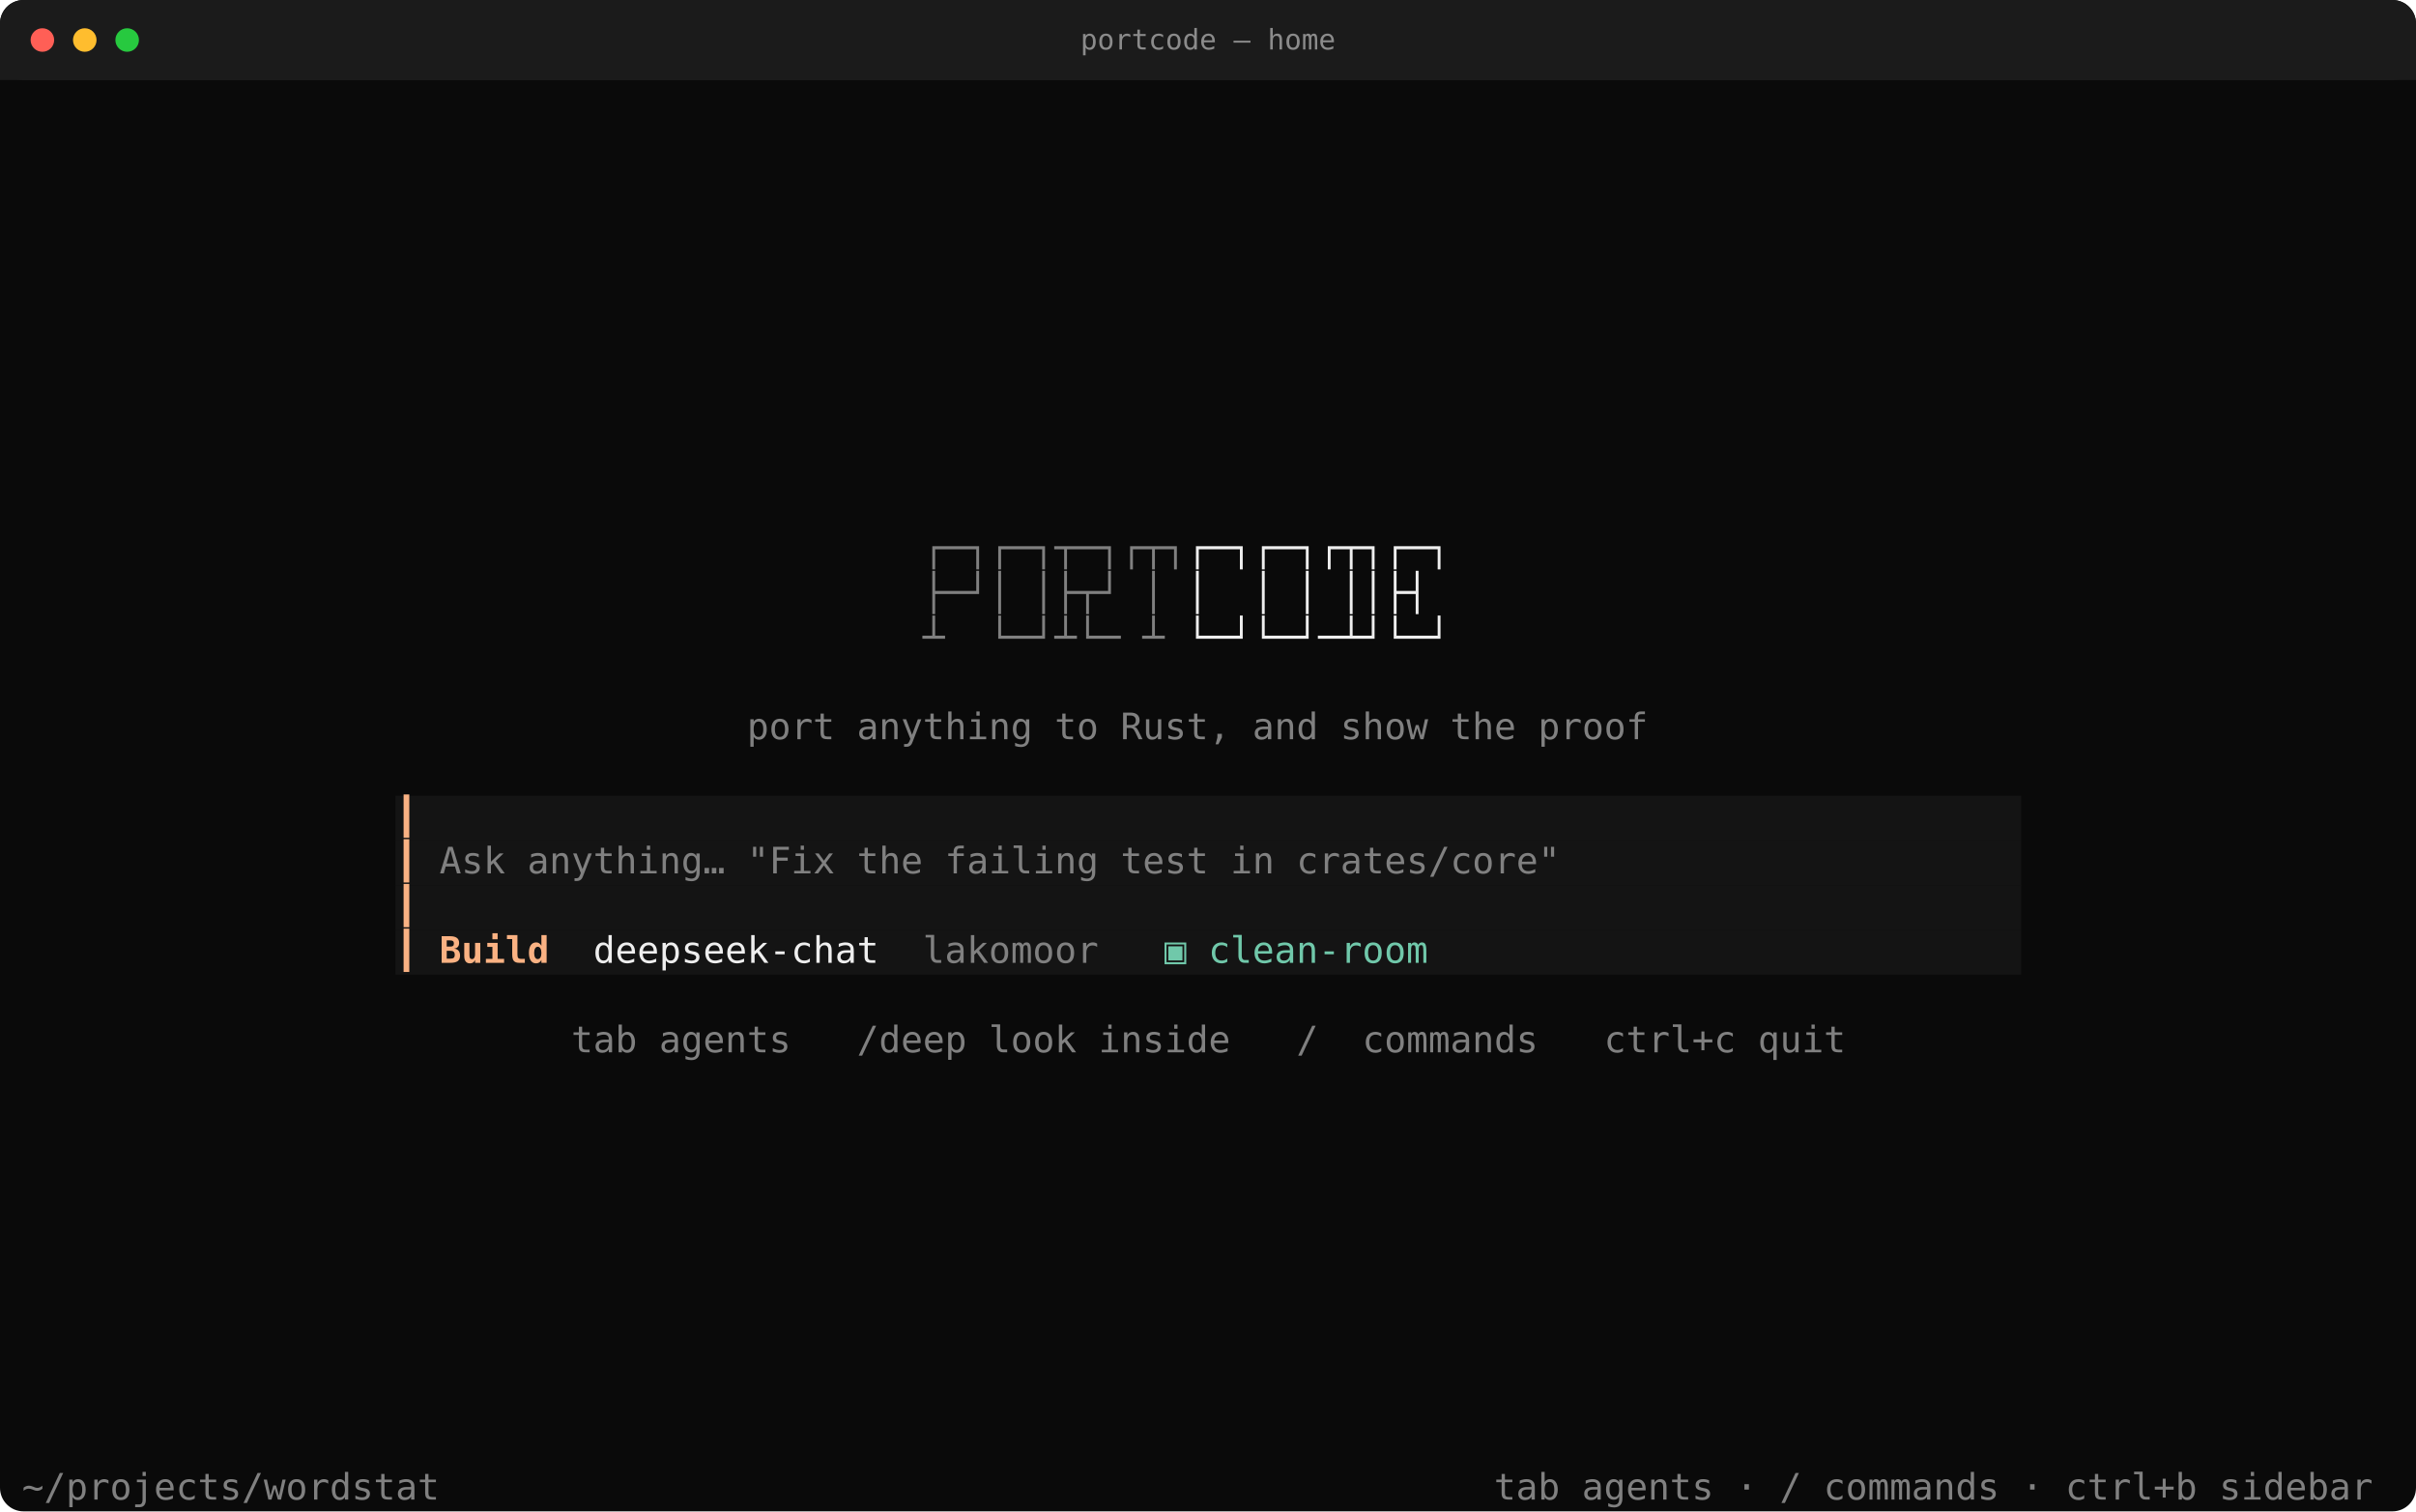
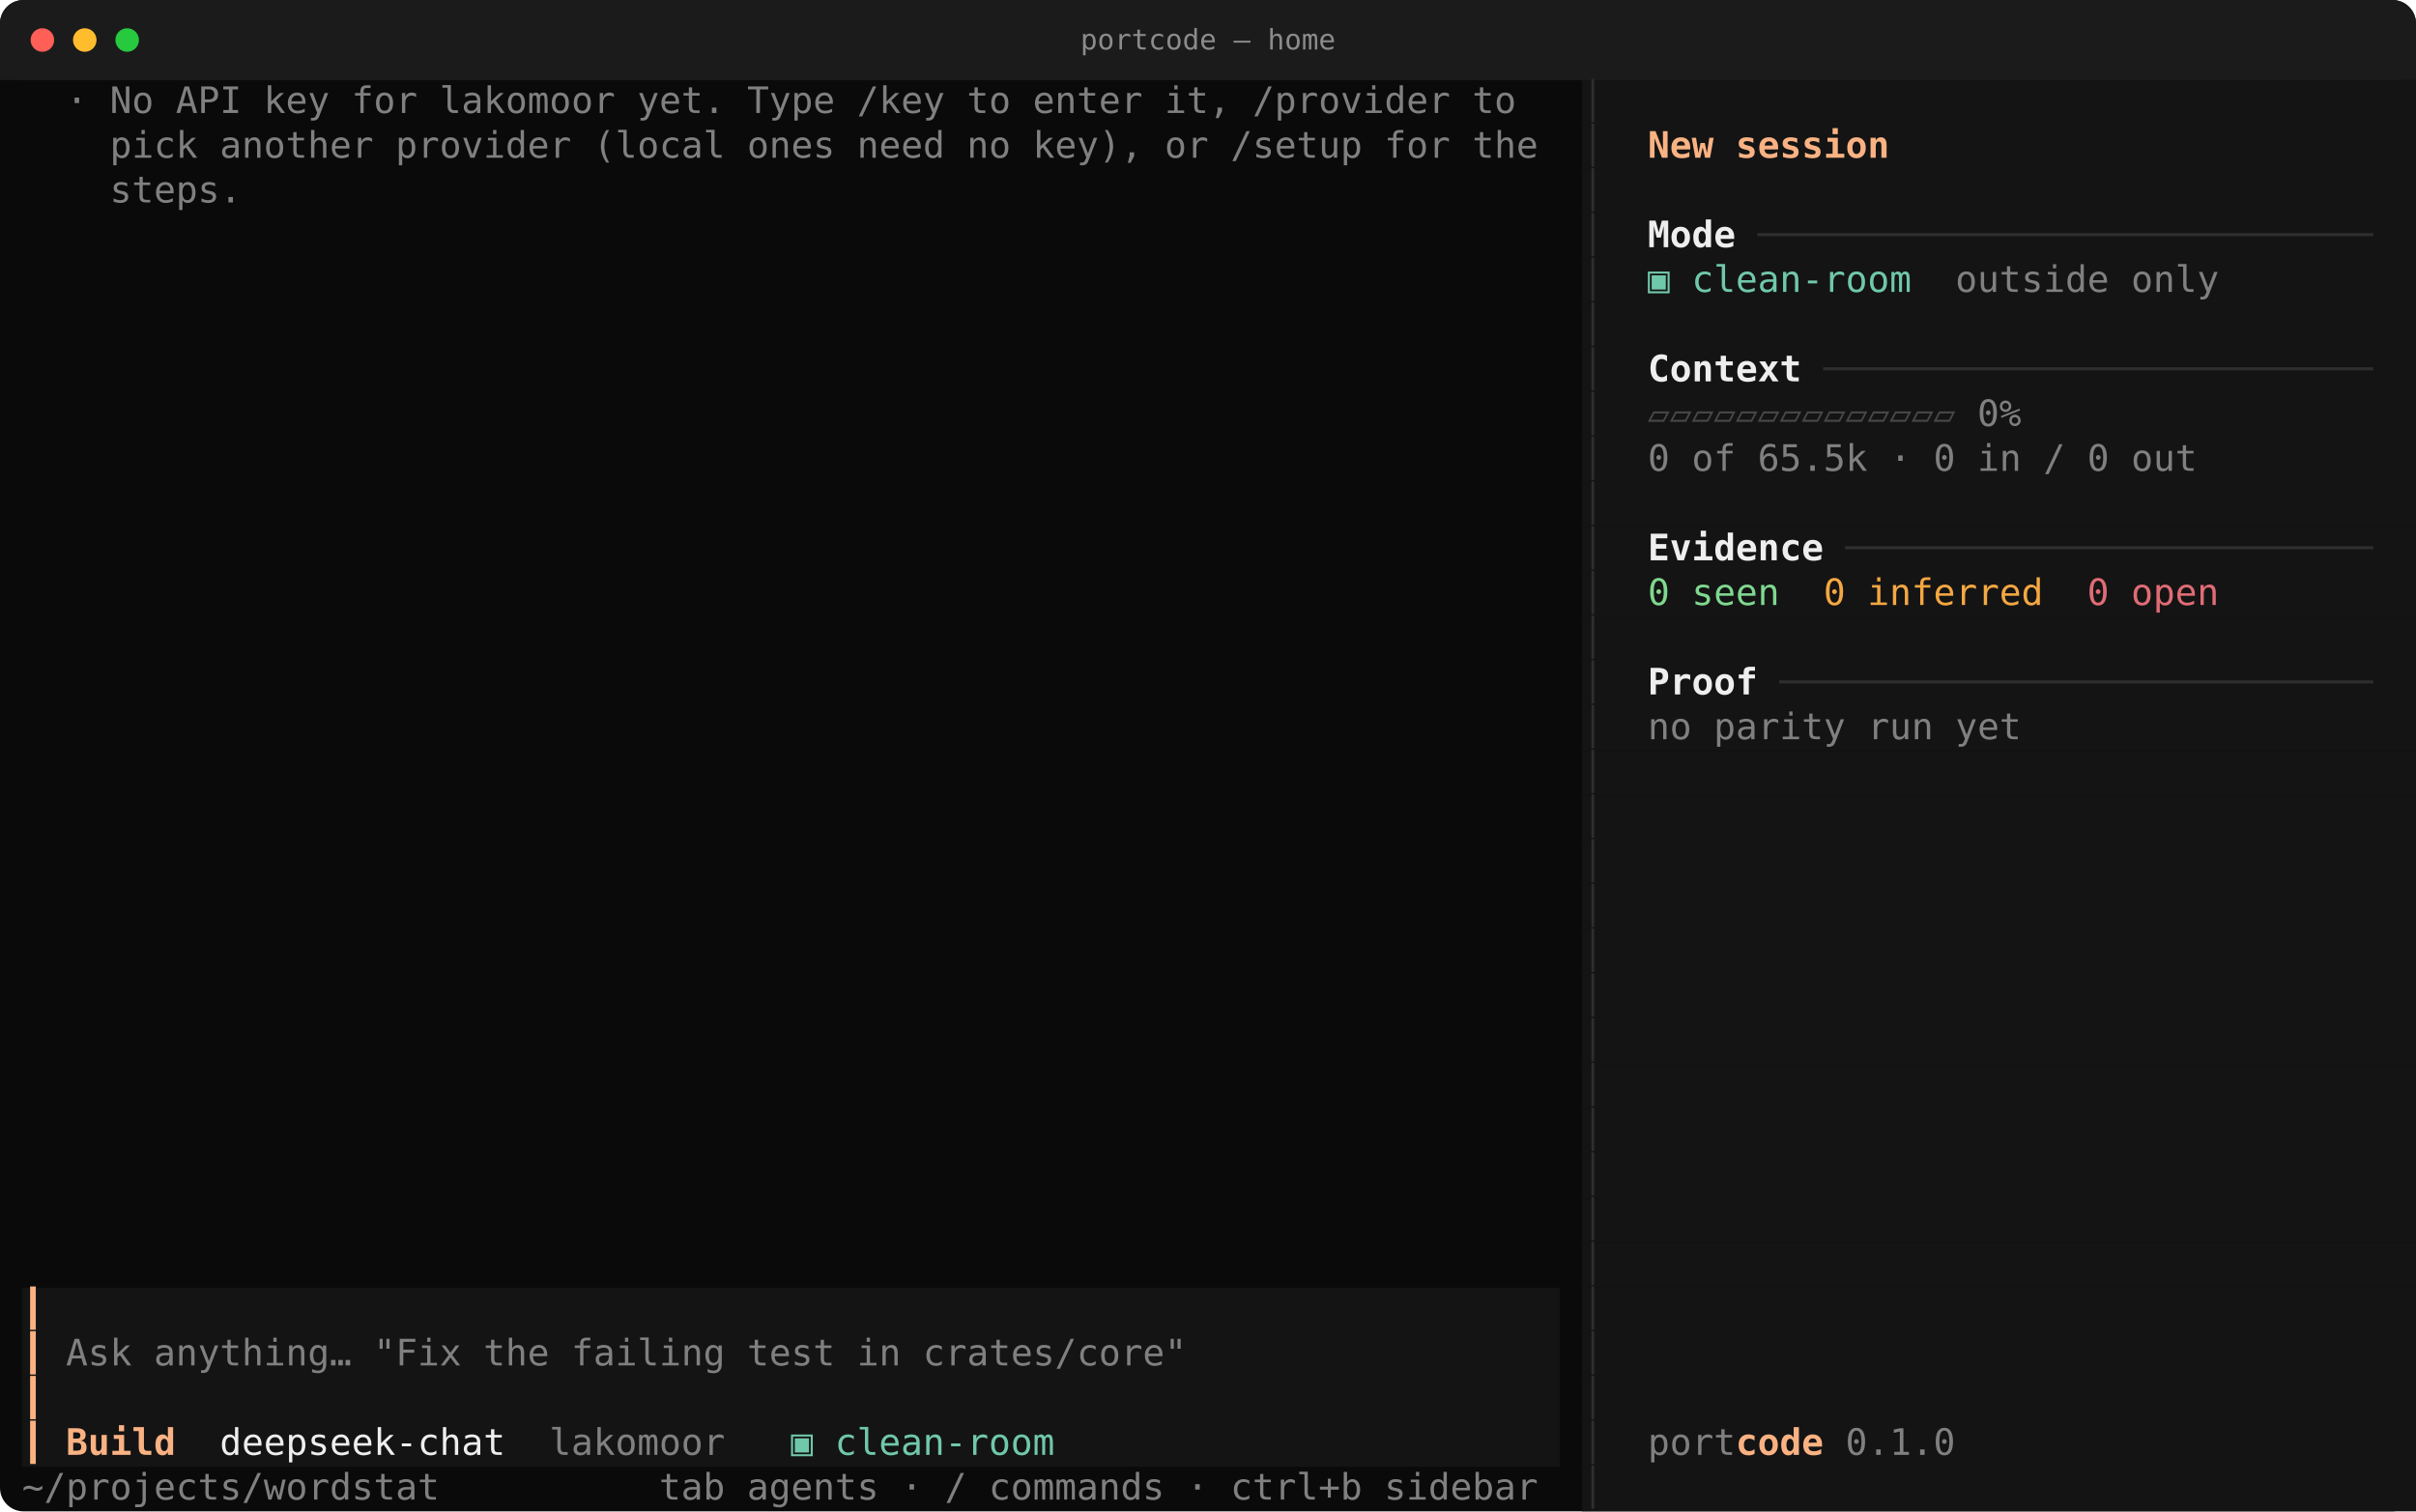
<svg xmlns="http://www.w3.org/2000/svg" width="1026" height="642" viewBox="0 0 1026 642" role="img" aria-label="portcode — home">
  <rect width="1026" height="642" rx="10" fill="#0a0a0a" />
  <rect width="1026" height="34" rx="10" fill="#1b1b1b" />
  <rect y="24" width="1026" height="10" fill="#1b1b1b" />
  <circle cx="18" cy="17" r="5" fill="#ff5f56" />
  <circle cx="36" cy="17" r="5" fill="#ffbd2e" />
  <circle cx="54" cy="17" r="5" fill="#27c93f" />
  <text x="513" y="21" fill="#8b8b8b" font-family="ui-monospace,Menlo,monospace" font-size="12" text-anchor="middle">portcode — home</text>
-   <rect x="167.94" y="338.00" width="690.42" height="19" fill="#141414" />
-   <rect x="167.94" y="357.00" width="690.42" height="19" fill="#141414" />
-   <rect x="167.94" y="376.00" width="690.42" height="19" fill="#141414" />
-   <rect x="167.94" y="395.00" width="690.42" height="19" fill="#141414" />
+   <rect x="671.76" y="34.00" width="354.54" height="19" fill="#141414" />
+   <rect x="671.76" y="53.00" width="354.54" height="19" fill="#141414" />
+   <rect x="671.76" y="72.00" width="354.54" height="19" fill="#141414" />
+   <rect x="671.76" y="91.00" width="354.54" height="19" fill="#141414" />
+   <rect x="671.76" y="110.00" width="354.54" height="19" fill="#141414" />
+   <rect x="671.76" y="129.00" width="354.54" height="19" fill="#141414" />
+   <rect x="671.76" y="148.00" width="354.54" height="19" fill="#141414" />
+   <rect x="671.76" y="167.00" width="354.54" height="19" fill="#141414" />
+   <rect x="671.76" y="186.00" width="354.54" height="19" fill="#141414" />
+   <rect x="671.76" y="205.00" width="354.54" height="19" fill="#141414" />
+   <rect x="671.76" y="224.00" width="354.54" height="19" fill="#141414" />
+   <rect x="671.76" y="243.00" width="354.54" height="19" fill="#141414" />
+   <rect x="671.76" y="262.00" width="354.54" height="19" fill="#141414" />
+   <rect x="671.76" y="281.00" width="354.54" height="19" fill="#141414" />
+   <rect x="671.76" y="300.00" width="354.54" height="19" fill="#141414" />
+   <rect x="671.76" y="319.00" width="354.54" height="19" fill="#141414" />
+   <rect x="671.76" y="338.00" width="354.54" height="19" fill="#141414" />
+   <rect x="671.76" y="357.00" width="354.54" height="19" fill="#141414" />
+   <rect x="671.76" y="376.00" width="354.54" height="19" fill="#141414" />
+   <rect x="671.76" y="395.00" width="354.54" height="19" fill="#141414" />
+   <rect x="671.76" y="414.00" width="354.54" height="19" fill="#141414" />
+   <rect x="671.76" y="433.00" width="354.54" height="19" fill="#141414" />
+   <rect x="671.76" y="452.00" width="354.54" height="19" fill="#141414" />
+   <rect x="671.76" y="471.00" width="354.54" height="19" fill="#141414" />
+   <rect x="671.76" y="490.00" width="354.54" height="19" fill="#141414" />
+   <rect x="671.76" y="509.00" width="354.54" height="19" fill="#141414" />
+   <rect x="671.76" y="528.00" width="354.54" height="19" fill="#141414" />
+   <rect x="9.33" y="547.00" width="653.10" height="19" fill="#141414" />
+   <rect x="671.76" y="547.00" width="354.54" height="19" fill="#141414" />
+   <rect x="9.33" y="566.00" width="653.10" height="19" fill="#141414" />
+   <rect x="671.76" y="566.00" width="354.54" height="19" fill="#141414" />
+   <rect x="9.33" y="585.00" width="653.10" height="19" fill="#141414" />
+   <rect x="671.76" y="585.00" width="354.54" height="19" fill="#141414" />
+   <rect x="9.33" y="604.00" width="653.10" height="19" fill="#141414" />
+   <rect x="671.76" y="604.00" width="354.54" height="19" fill="#141414" />
+   <rect x="671.76" y="623.00" width="354.54" height="19" fill="#141414" />
  <g font-family="ui-monospace,SFMono-Regular,Menlo,Consolas,'DejaVu Sans Mono',monospace" font-size="15.5" xml:space="preserve">
-     <text x="391.86" y="238.00" fill="#808080" textLength="111.96" lengthAdjust="spacingAndGlyphs">┌─┐┌─┐┬─┐┌┬┐</text>
-     <text x="503.82" y="238.00" fill="#eeeeee" textLength="111.96" lengthAdjust="spacingAndGlyphs" font-weight="700">┌─┐┌─┐┌┬┐┌─┐</text>
-     <text x="391.86" y="257.00" fill="#808080" textLength="111.96" lengthAdjust="spacingAndGlyphs">├─┘│ │├┬┘ │ </text>
-     <text x="503.82" y="257.00" fill="#eeeeee" textLength="111.96" lengthAdjust="spacingAndGlyphs" font-weight="700">│  │ │ ││├┤ </text>
-     <text x="391.86" y="276.00" fill="#808080" textLength="111.96" lengthAdjust="spacingAndGlyphs">┴  └─┘┴└─ ┴ </text>
-     <text x="503.82" y="276.00" fill="#eeeeee" textLength="111.96" lengthAdjust="spacingAndGlyphs" font-weight="700">└─┘└─┘─┴┘└─┘</text>
-     <text x="317.22" y="314.00" fill="#808080" textLength="382.53" lengthAdjust="spacingAndGlyphs">port anything to Rust, and show the proof</text>
-     <text x="167.94" y="352.00" fill="#fab283" textLength="9.33" lengthAdjust="spacingAndGlyphs">┃</text>
-     <text x="167.94" y="371.00" fill="#fab283" textLength="9.33" lengthAdjust="spacingAndGlyphs">┃</text>
-     <text x="177.27" y="371.00" fill="#808080" textLength="485.16" lengthAdjust="spacingAndGlyphs"> Ask anything… "Fix the failing test in crates/core"</text>
-     <text x="167.94" y="390.00" fill="#fab283" textLength="9.33" lengthAdjust="spacingAndGlyphs">┃</text>
-     <text x="167.94" y="409.00" fill="#fab283" textLength="9.33" lengthAdjust="spacingAndGlyphs">┃</text>
-     <text x="186.60" y="409.00" fill="#fab283" textLength="46.65" lengthAdjust="spacingAndGlyphs" font-weight="700">Build</text>
-     <text x="233.25" y="409.00" fill="#eeeeee" textLength="139.95" lengthAdjust="spacingAndGlyphs">  deepseek-chat</text>
-     <text x="373.20" y="409.00" fill="#808080" textLength="93.30" lengthAdjust="spacingAndGlyphs">  lakomoor</text>
-     <text x="494.49" y="409.00" fill="#70c8aa" textLength="111.96" lengthAdjust="spacingAndGlyphs">▣ clean-room</text>
-     <text x="242.58" y="447.00" fill="#808080" textLength="541.14" lengthAdjust="spacingAndGlyphs">tab agents   /deep look inside   /  commands   ctrl+c quit</text>
+     <text x="27.99" y="48.00" fill="#808080" textLength="615.78" lengthAdjust="spacingAndGlyphs">· No API key for lakomoor yet. Type /key to enter it, /provider to</text>
+     <text x="671.76" y="48.00" fill="#2e2e2e" textLength="9.33" lengthAdjust="spacingAndGlyphs">│</text>
+     <text x="46.65" y="67.00" fill="#808080" textLength="606.45" lengthAdjust="spacingAndGlyphs">pick another provider (local ones need no key), or /setup for the</text>
+     <text x="671.76" y="67.00" fill="#2e2e2e" textLength="9.33" lengthAdjust="spacingAndGlyphs">│</text>
+     <text x="699.75" y="67.00" fill="#fab283" textLength="102.63" lengthAdjust="spacingAndGlyphs" font-weight="700">New session</text>
+     <text x="46.65" y="86.00" fill="#808080" textLength="55.98" lengthAdjust="spacingAndGlyphs">steps.</text>
+     <text x="671.76" y="86.00" fill="#2e2e2e" textLength="9.33" lengthAdjust="spacingAndGlyphs">│</text>
+     <text x="671.76" y="105.00" fill="#2e2e2e" textLength="9.33" lengthAdjust="spacingAndGlyphs">│</text>
+     <text x="699.75" y="105.00" fill="#eeeeee" textLength="37.32" lengthAdjust="spacingAndGlyphs" font-weight="700">Mode</text>
+     <text x="737.07" y="105.00" fill="#2e2e2e" textLength="270.57" lengthAdjust="spacingAndGlyphs"> ────────────────────────────</text>
+     <text x="671.76" y="124.00" fill="#2e2e2e" textLength="9.33" lengthAdjust="spacingAndGlyphs">│</text>
+     <text x="699.75" y="124.00" fill="#70c8aa" textLength="111.96" lengthAdjust="spacingAndGlyphs">▣ clean-room</text>
+     <text x="811.71" y="124.00" fill="#808080" textLength="130.62" lengthAdjust="spacingAndGlyphs">  outside only</text>
+     <text x="671.76" y="143.00" fill="#2e2e2e" textLength="9.33" lengthAdjust="spacingAndGlyphs">│</text>
+     <text x="671.76" y="162.00" fill="#2e2e2e" textLength="9.33" lengthAdjust="spacingAndGlyphs">│</text>
+     <text x="699.75" y="162.00" fill="#eeeeee" textLength="65.31" lengthAdjust="spacingAndGlyphs" font-weight="700">Context</text>
+     <text x="765.06" y="162.00" fill="#2e2e2e" textLength="242.58" lengthAdjust="spacingAndGlyphs"> ─────────────────────────</text>
+     <text x="671.76" y="181.00" fill="#2e2e2e" textLength="9.33" lengthAdjust="spacingAndGlyphs">│</text>
+     <text x="699.75" y="181.00" fill="#484848" textLength="130.62" lengthAdjust="spacingAndGlyphs">▱▱▱▱▱▱▱▱▱▱▱▱▱▱</text>
+     <text x="830.37" y="181.00" fill="#808080" textLength="27.99" lengthAdjust="spacingAndGlyphs"> 0%</text>
+     <text x="671.76" y="200.00" fill="#2e2e2e" textLength="9.33" lengthAdjust="spacingAndGlyphs">│</text>
+     <text x="699.75" y="200.00" fill="#808080" textLength="233.25" lengthAdjust="spacingAndGlyphs">0 of 65.5k · 0 in / 0 out</text>
+     <text x="671.76" y="219.00" fill="#2e2e2e" textLength="9.33" lengthAdjust="spacingAndGlyphs">│</text>
+     <text x="671.76" y="238.00" fill="#2e2e2e" textLength="9.33" lengthAdjust="spacingAndGlyphs">│</text>
+     <text x="699.75" y="238.00" fill="#eeeeee" textLength="74.64" lengthAdjust="spacingAndGlyphs" font-weight="700">Evidence</text>
+     <text x="774.39" y="238.00" fill="#2e2e2e" textLength="233.25" lengthAdjust="spacingAndGlyphs"> ────────────────────────</text>
+     <text x="671.76" y="257.00" fill="#2e2e2e" textLength="9.33" lengthAdjust="spacingAndGlyphs">│</text>
+     <text x="699.75" y="257.00" fill="#7fd88f" textLength="74.64" lengthAdjust="spacingAndGlyphs">0 seen  </text>
+     <text x="774.39" y="257.00" fill="#f5a742" textLength="111.96" lengthAdjust="spacingAndGlyphs">0 inferred  </text>
+     <text x="886.35" y="257.00" fill="#e06c75" textLength="55.98" lengthAdjust="spacingAndGlyphs">0 open</text>
+     <text x="671.76" y="276.00" fill="#2e2e2e" textLength="9.33" lengthAdjust="spacingAndGlyphs">│</text>
+     <text x="671.76" y="295.00" fill="#2e2e2e" textLength="9.33" lengthAdjust="spacingAndGlyphs">│</text>
+     <text x="699.75" y="295.00" fill="#eeeeee" textLength="46.65" lengthAdjust="spacingAndGlyphs" font-weight="700">Proof</text>
+     <text x="746.40" y="295.00" fill="#2e2e2e" textLength="261.24" lengthAdjust="spacingAndGlyphs"> ───────────────────────────</text>
+     <text x="671.76" y="314.00" fill="#2e2e2e" textLength="9.33" lengthAdjust="spacingAndGlyphs">│</text>
+     <text x="699.75" y="314.00" fill="#808080" textLength="158.61" lengthAdjust="spacingAndGlyphs">no parity run yet</text>
+     <text x="671.76" y="333.00" fill="#2e2e2e" textLength="9.33" lengthAdjust="spacingAndGlyphs">│</text>
+     <text x="671.76" y="352.00" fill="#2e2e2e" textLength="9.33" lengthAdjust="spacingAndGlyphs">│</text>
+     <text x="671.76" y="371.00" fill="#2e2e2e" textLength="9.33" lengthAdjust="spacingAndGlyphs">│</text>
+     <text x="671.76" y="390.00" fill="#2e2e2e" textLength="9.33" lengthAdjust="spacingAndGlyphs">│</text>
+     <text x="671.76" y="409.00" fill="#2e2e2e" textLength="9.33" lengthAdjust="spacingAndGlyphs">│</text>
+     <text x="671.76" y="428.00" fill="#2e2e2e" textLength="9.33" lengthAdjust="spacingAndGlyphs">│</text>
+     <text x="671.76" y="447.00" fill="#2e2e2e" textLength="9.33" lengthAdjust="spacingAndGlyphs">│</text>
+     <text x="671.76" y="466.00" fill="#2e2e2e" textLength="9.33" lengthAdjust="spacingAndGlyphs">│</text>
+     <text x="671.76" y="485.00" fill="#2e2e2e" textLength="9.33" lengthAdjust="spacingAndGlyphs">│</text>
+     <text x="671.76" y="504.00" fill="#2e2e2e" textLength="9.33" lengthAdjust="spacingAndGlyphs">│</text>
+     <text x="671.76" y="523.00" fill="#2e2e2e" textLength="9.33" lengthAdjust="spacingAndGlyphs">│</text>
+     <text x="671.76" y="542.00" fill="#2e2e2e" textLength="9.33" lengthAdjust="spacingAndGlyphs">│</text>
+     <text x="9.33" y="561.00" fill="#fab283" textLength="9.33" lengthAdjust="spacingAndGlyphs">┃</text>
+     <text x="671.76" y="561.00" fill="#2e2e2e" textLength="9.33" lengthAdjust="spacingAndGlyphs">│</text>
+     <text x="9.33" y="580.00" fill="#fab283" textLength="9.33" lengthAdjust="spacingAndGlyphs">┃</text>
+     <text x="18.66" y="580.00" fill="#808080" textLength="485.16" lengthAdjust="spacingAndGlyphs"> Ask anything… "Fix the failing test in crates/core"</text>
+     <text x="671.76" y="580.00" fill="#2e2e2e" textLength="9.33" lengthAdjust="spacingAndGlyphs">│</text>
+     <text x="9.33" y="599.00" fill="#fab283" textLength="9.33" lengthAdjust="spacingAndGlyphs">┃</text>
+     <text x="671.76" y="599.00" fill="#2e2e2e" textLength="9.33" lengthAdjust="spacingAndGlyphs">│</text>
+     <text x="9.33" y="618.00" fill="#fab283" textLength="9.33" lengthAdjust="spacingAndGlyphs">┃</text>
+     <text x="27.99" y="618.00" fill="#fab283" textLength="46.65" lengthAdjust="spacingAndGlyphs" font-weight="700">Build</text>
+     <text x="74.64" y="618.00" fill="#eeeeee" textLength="139.95" lengthAdjust="spacingAndGlyphs">  deepseek-chat</text>
+     <text x="214.59" y="618.00" fill="#808080" textLength="93.30" lengthAdjust="spacingAndGlyphs">  lakomoor</text>
+     <text x="335.88" y="618.00" fill="#70c8aa" textLength="111.96" lengthAdjust="spacingAndGlyphs">▣ clean-room</text>
+     <text x="671.76" y="618.00" fill="#2e2e2e" textLength="9.33" lengthAdjust="spacingAndGlyphs">│</text>
+     <text x="699.75" y="618.00" fill="#808080" textLength="37.32" lengthAdjust="spacingAndGlyphs">port</text>
+     <text x="737.07" y="618.00" fill="#fab283" textLength="46.65" lengthAdjust="spacingAndGlyphs" font-weight="700">code </text>
+     <text x="783.72" y="618.00" fill="#808080" textLength="46.65" lengthAdjust="spacingAndGlyphs">0.1.0</text>
    <text x="0.00" y="637.00" fill="#808080" textLength="186.60" lengthAdjust="spacingAndGlyphs"> ~/projects/wordstat</text>
-     <text x="634.44" y="637.00" fill="#808080" textLength="391.86" lengthAdjust="spacingAndGlyphs">tab agents · / commands · ctrl+b sidebar  </text>
+     <text x="279.90" y="637.00" fill="#808080" textLength="391.86" lengthAdjust="spacingAndGlyphs">tab agents · / commands · ctrl+b sidebar  </text>
+     <text x="671.76" y="637.00" fill="#2e2e2e" textLength="9.33" lengthAdjust="spacingAndGlyphs">│</text>
  </g>
</svg>
